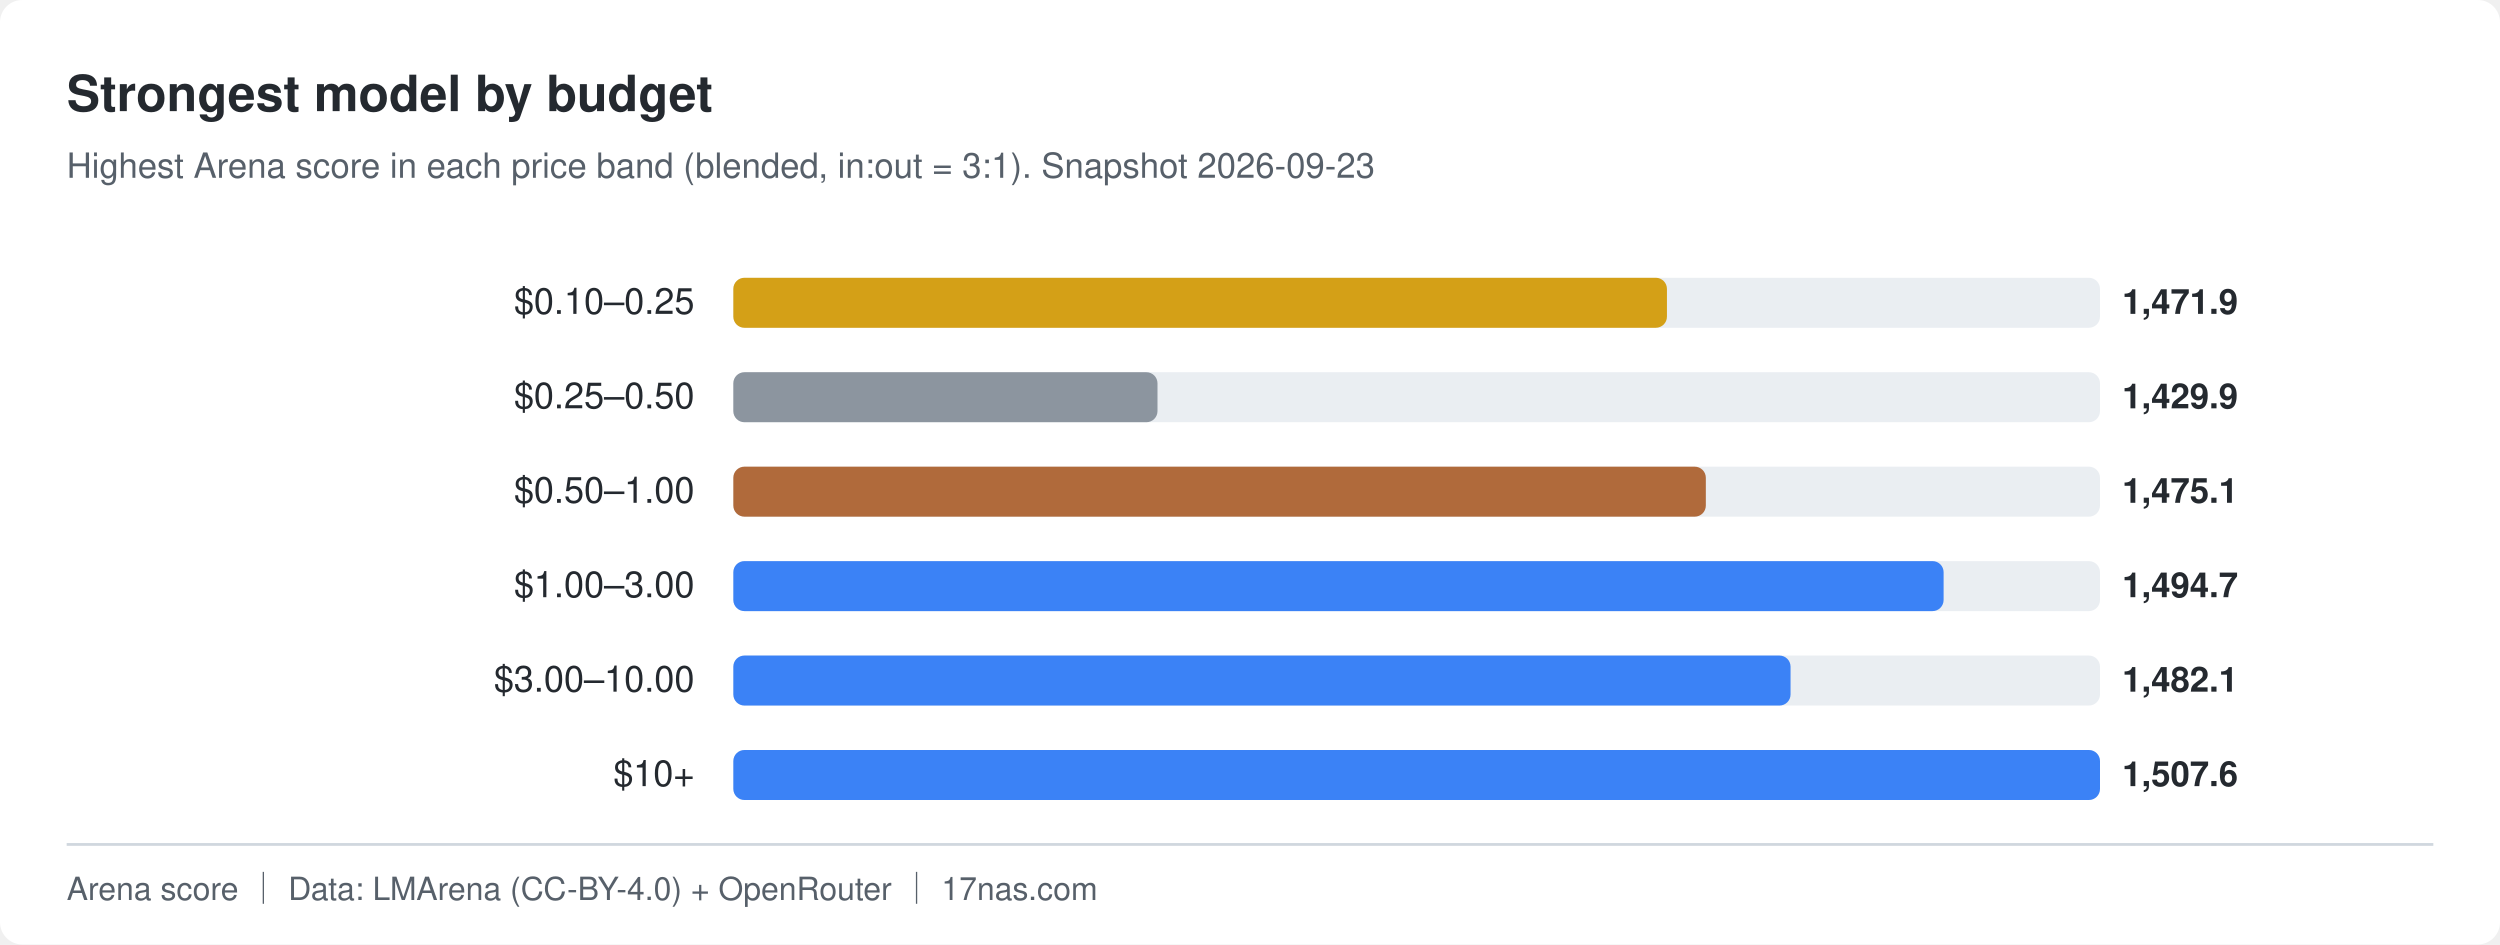
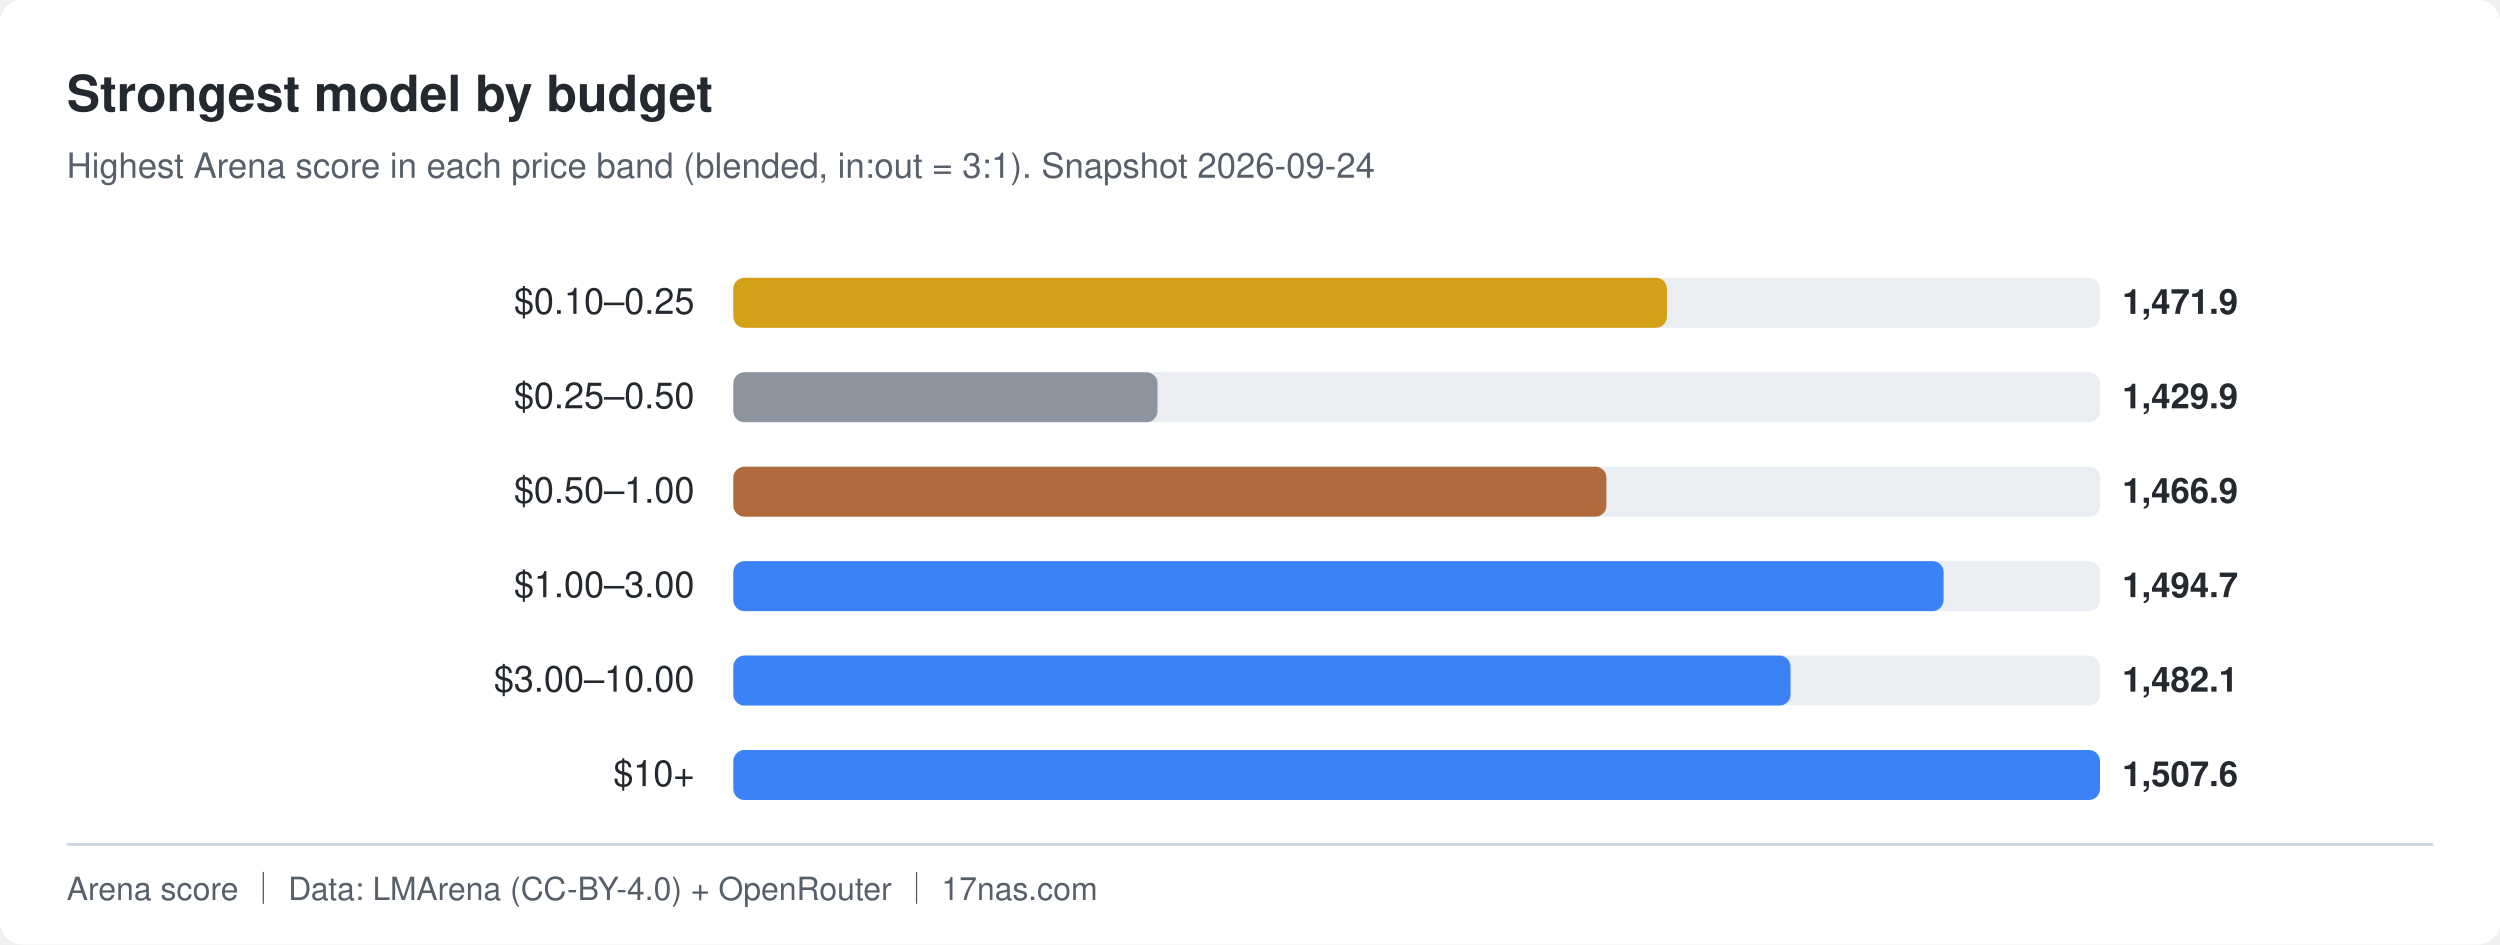
<svg xmlns="http://www.w3.org/2000/svg" width="900" height="340" viewBox="0 0 900 340" role="img" aria-label="Strongest model by budget">
  <style>
    .bg { fill: #ffffff; }
    .fg { fill: #24292f; }
    .muted { fill: #57606a; }
    .track { fill: #eaeef2; }
    .axis { stroke: #d0d7de; }
    @media (prefers-color-scheme: dark) {
      .bg { fill: #0d1117; }
      .fg { fill: #e6edf3; }
      .muted { fill: #8b949e; }
      .track { fill: #21262d; }
      .axis { stroke: #30363d; }
    }
  </style>
  <rect class="bg" x="0" y="0" width="900" height="340" rx="8" />
  <text class="fg" x="24" y="40" font-family="-apple-system,BlinkMacSystemFont,Segoe UI,Helvetica,Arial,sans-serif" font-size="18" font-weight="600">Strongest model by budget</text>
-   <text class="muted" x="24" y="64" font-family="-apple-system,BlinkMacSystemFont,Segoe UI,Helvetica,Arial,sans-serif" font-size="12.5">Highest Arena score in each price band (blended, in:out = 3:1). Snapshot 2026-09-23</text>
+   <text class="muted" x="24" y="64" font-family="-apple-system,BlinkMacSystemFont,Segoe UI,Helvetica,Arial,sans-serif" font-size="12.5">Highest Arena score in each price band (blended, in:out = 3:1). Snapshot 2026-09-24</text>
  <text class="fg" x="250" y="113" text-anchor="end" font-family="-apple-system,BlinkMacSystemFont,Segoe UI,Helvetica,Arial,sans-serif" font-size="13">$0.10–0.25</text>
  <rect class="track" x="264" y="100" width="492" height="18" rx="4" />
  <rect x="264" y="100" width="336.1" height="18" rx="4" fill="#d4a017" />
  <text class="fg" x="764" y="113" font-family="-apple-system,BlinkMacSystemFont,Segoe UI,Helvetica,Arial,sans-serif" font-size="12.5" font-weight="600">1,471.9</text>
  <text class="fg" x="250" y="147" text-anchor="end" font-family="-apple-system,BlinkMacSystemFont,Segoe UI,Helvetica,Arial,sans-serif" font-size="13">$0.25–0.50</text>
  <rect class="track" x="264" y="134" width="492" height="18" rx="4" />
  <rect x="264" y="134" width="152.7" height="18" rx="4" fill="#8c959f" />
  <text class="fg" x="764" y="147" font-family="-apple-system,BlinkMacSystemFont,Segoe UI,Helvetica,Arial,sans-serif" font-size="12.5" font-weight="600">1,429.9</text>
  <text class="fg" x="250" y="181" text-anchor="end" font-family="-apple-system,BlinkMacSystemFont,Segoe UI,Helvetica,Arial,sans-serif" font-size="13">$0.50–1.00</text>
  <rect class="track" x="264" y="168" width="492" height="18" rx="4" />
-   <rect x="264" y="168" width="350.1" height="18" rx="4" fill="#b06a3b" />
-   <text class="fg" x="764" y="181" font-family="-apple-system,BlinkMacSystemFont,Segoe UI,Helvetica,Arial,sans-serif" font-size="12.5" font-weight="600">1,475.1</text>
+   <rect x="264" y="168" width="314.3" height="18" rx="4" fill="#b06a3b" />
+   <text class="fg" x="764" y="181" font-family="-apple-system,BlinkMacSystemFont,Segoe UI,Helvetica,Arial,sans-serif" font-size="12.5" font-weight="600">1,466.9</text>
  <text class="fg" x="250" y="215" text-anchor="end" font-family="-apple-system,BlinkMacSystemFont,Segoe UI,Helvetica,Arial,sans-serif" font-size="13">$1.00–3.00</text>
  <rect class="track" x="264" y="202" width="492" height="18" rx="4" />
  <rect x="264" y="202" width="435.7" height="18" rx="4" fill="#3b82f6" />
  <text class="fg" x="764" y="215" font-family="-apple-system,BlinkMacSystemFont,Segoe UI,Helvetica,Arial,sans-serif" font-size="12.5" font-weight="600">1,494.7</text>
  <text class="fg" x="250" y="249" text-anchor="end" font-family="-apple-system,BlinkMacSystemFont,Segoe UI,Helvetica,Arial,sans-serif" font-size="13">$3.00–10.00</text>
  <rect class="track" x="264" y="236" width="492" height="18" rx="4" />
  <rect x="264" y="236" width="380.6" height="18" rx="4" fill="#3b82f6" />
  <text class="fg" x="764" y="249" font-family="-apple-system,BlinkMacSystemFont,Segoe UI,Helvetica,Arial,sans-serif" font-size="12.5" font-weight="600">1,482.1</text>
  <text class="fg" x="250" y="283" text-anchor="end" font-family="-apple-system,BlinkMacSystemFont,Segoe UI,Helvetica,Arial,sans-serif" font-size="13">$10+</text>
  <rect class="track" x="264" y="270" width="492" height="18" rx="4" />
  <rect x="264" y="270" width="492.0" height="18" rx="4" fill="#3b82f6" />
  <text class="fg" x="764" y="283" font-family="-apple-system,BlinkMacSystemFont,Segoe UI,Helvetica,Arial,sans-serif" font-size="12.5" font-weight="600">1,507.6</text>
  <line class="axis" x1="24" y1="304" x2="876" y2="304" stroke-width="1" />
  <text class="muted" x="24" y="324" font-family="-apple-system,BlinkMacSystemFont,Segoe UI,Helvetica,Arial,sans-serif" font-size="11.5">Arena score ｜ Data: LMArena (CC-BY-4.0) + OpenRouter ｜ 17nas.com</text>
</svg>
